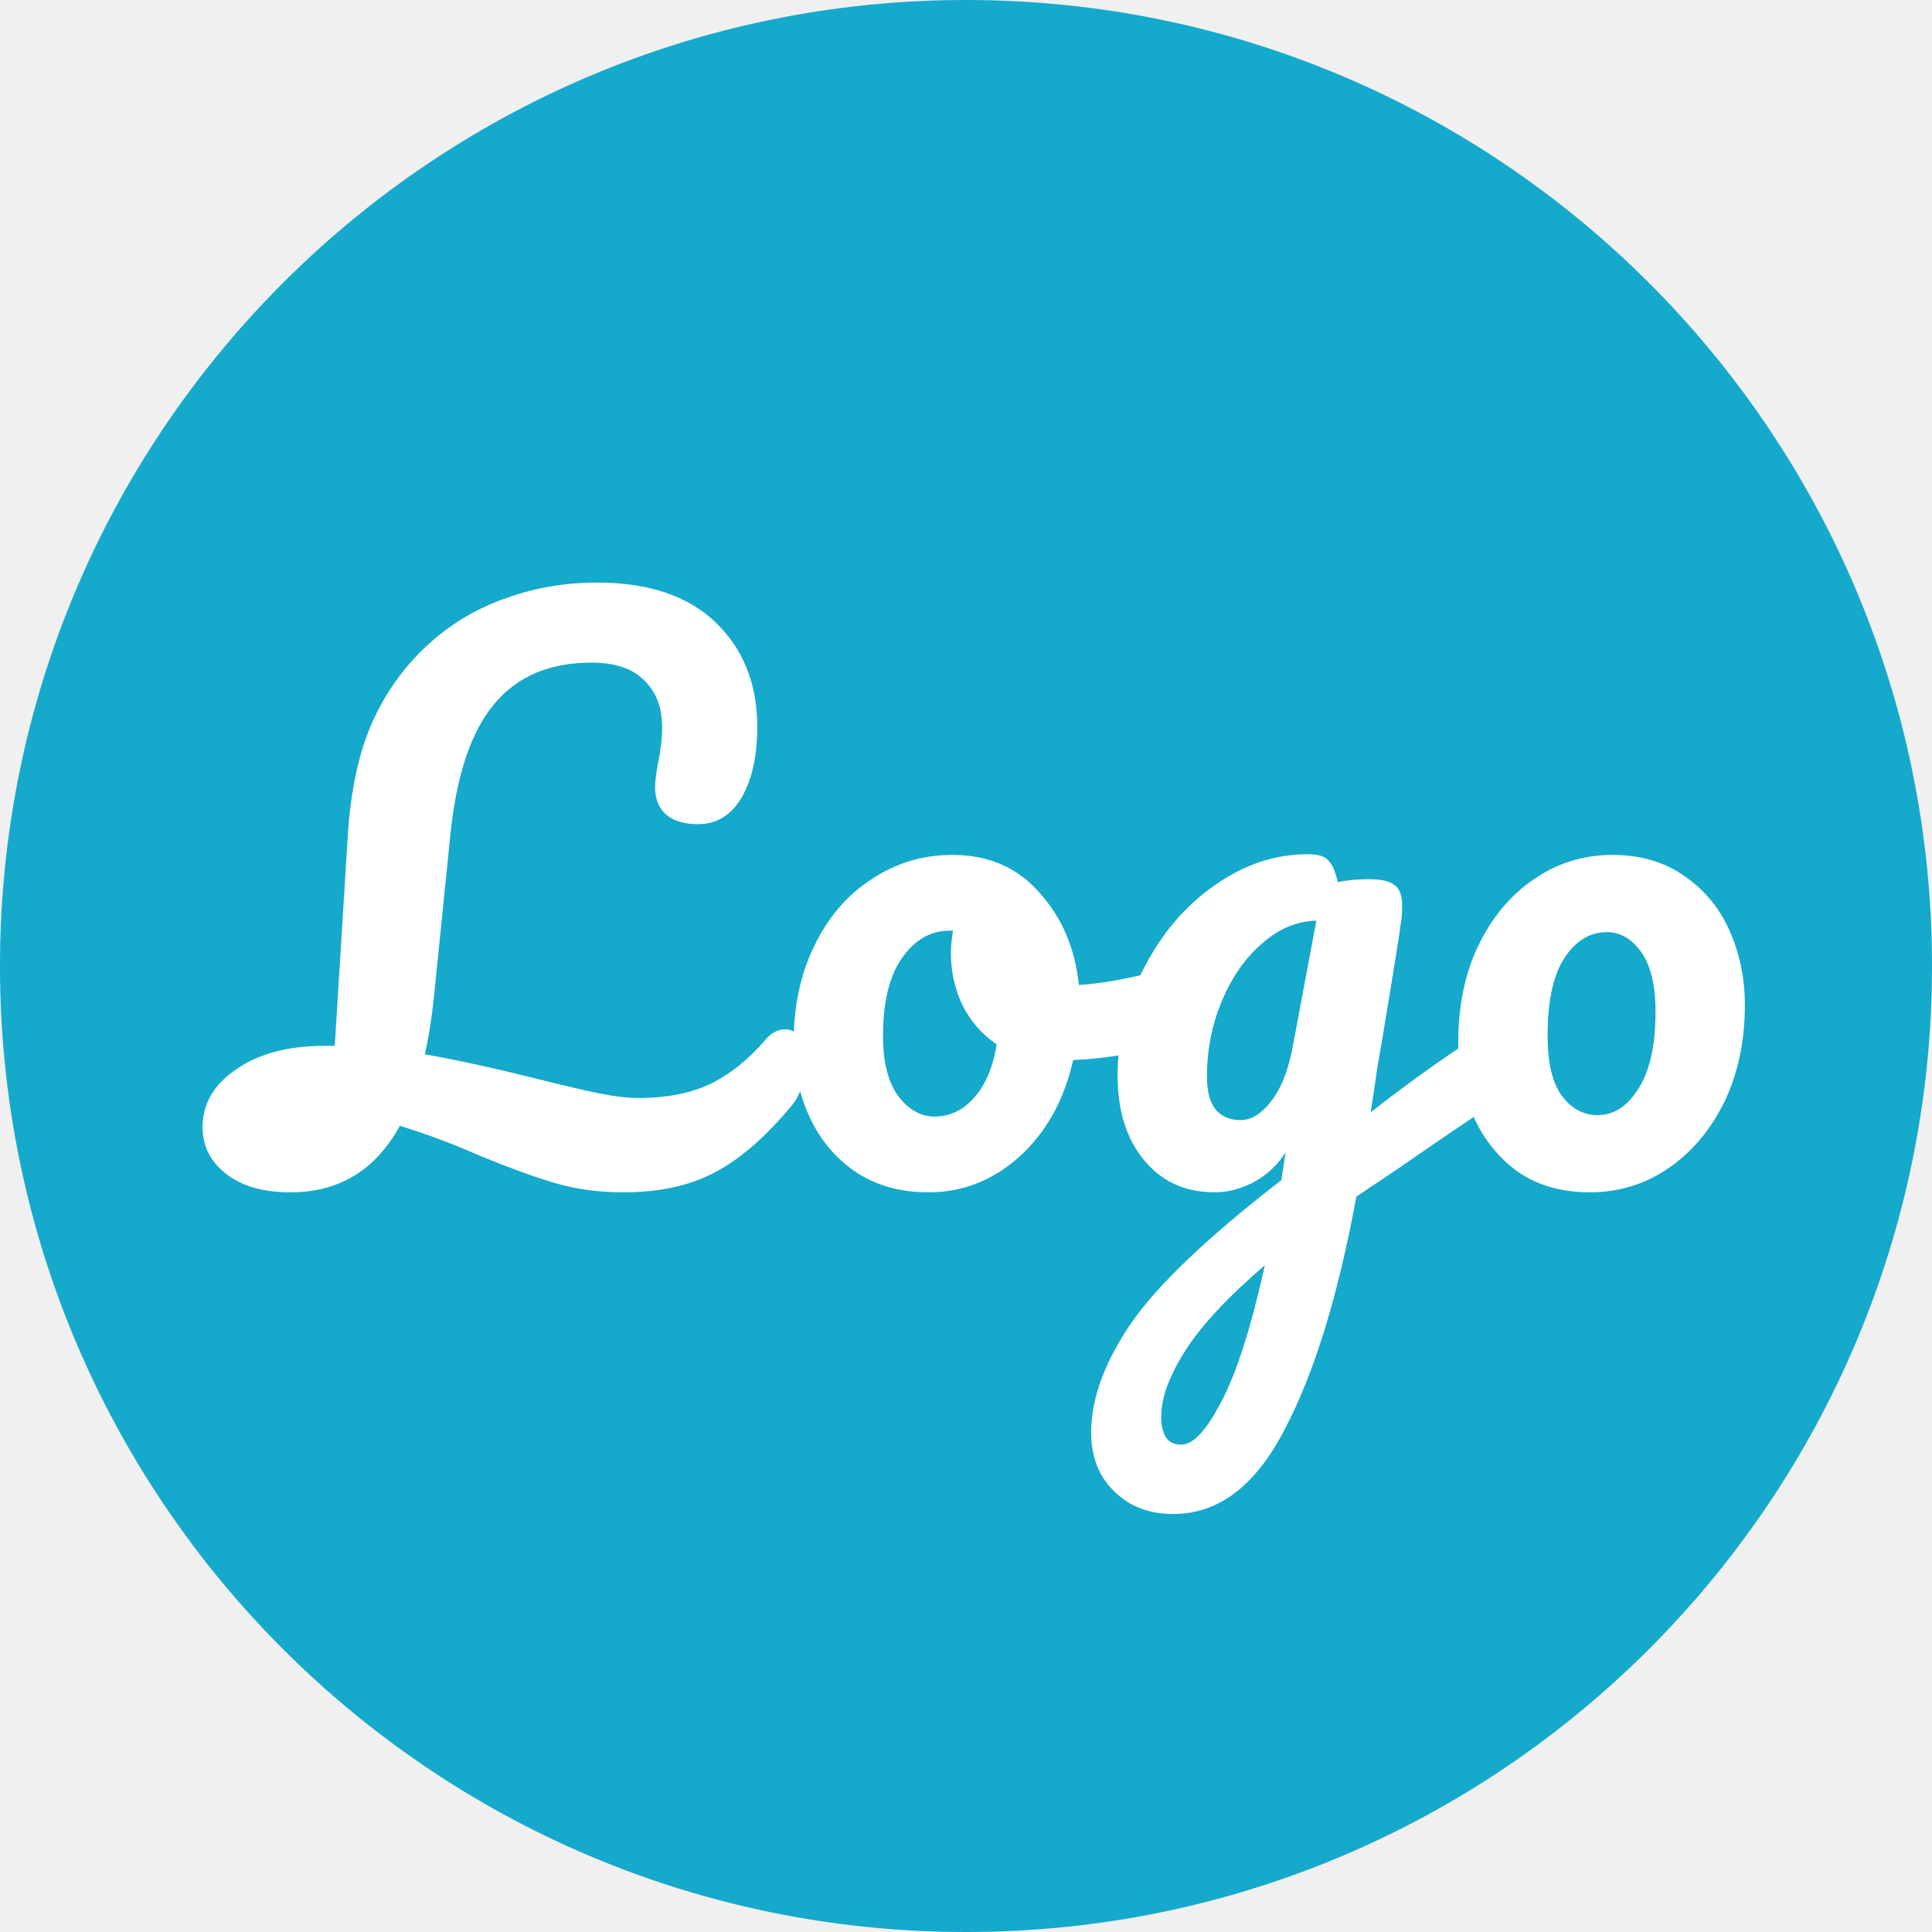
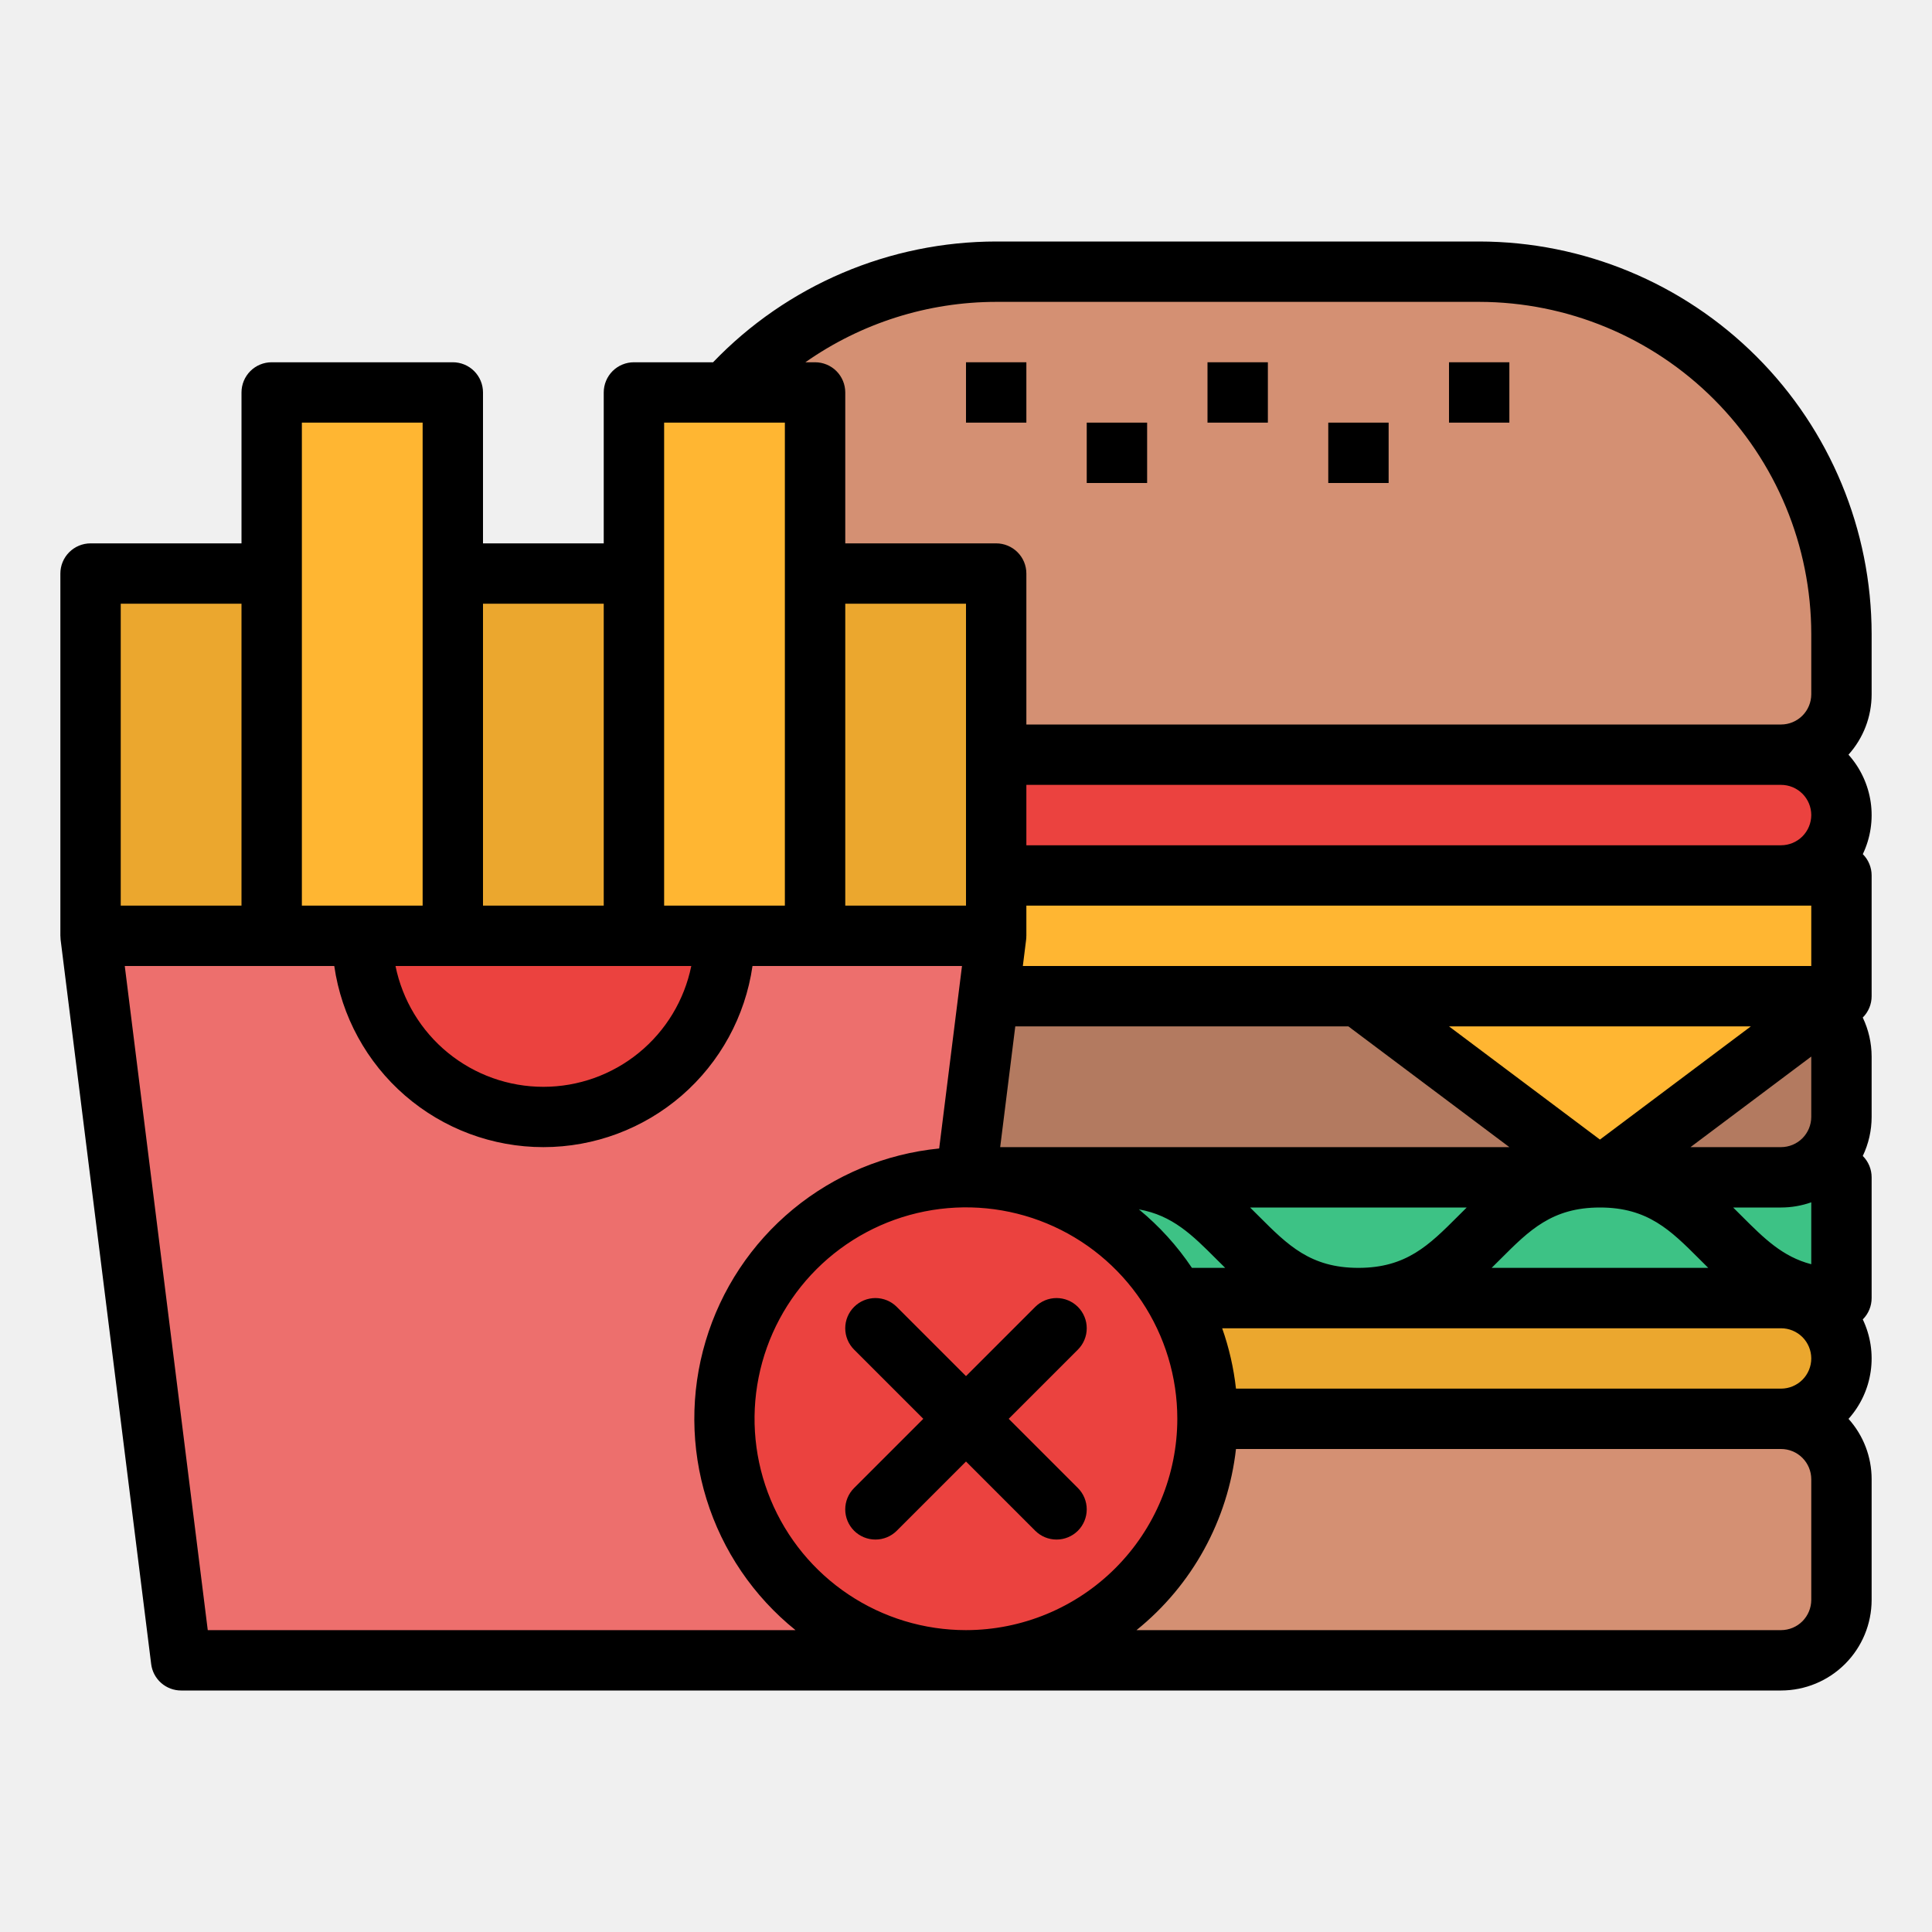
- <svg xmlns="http://www.w3.org/2000/svg" width="68" height="68" viewBox="0 0 68 68" fill="none">
-   <circle cx="34" cy="34" r="34" fill="#15A9CB" />
-   <path d="M27.634 36.229C27.852 36.229 28.02 36.33 28.137 36.531C28.271 36.732 28.338 37.009 28.338 37.361C28.338 38.016 28.179 38.535 27.86 38.921C26.921 40.045 26.007 40.833 25.118 41.286C24.246 41.739 23.189 41.966 21.948 41.966C21.076 41.966 20.271 41.857 19.532 41.639C18.794 41.42 17.897 41.093 16.84 40.657C15.884 40.238 14.962 39.894 14.073 39.626C13.217 41.186 11.934 41.966 10.223 41.966C9.284 41.966 8.538 41.756 7.984 41.337C7.414 40.901 7.129 40.347 7.129 39.676C7.129 38.854 7.523 38.175 8.311 37.638C9.1 37.084 10.148 36.808 11.456 36.808H11.783L12.236 29.486C12.337 27.809 12.639 26.425 13.142 25.335C13.645 24.245 14.341 23.314 15.23 22.542C16.002 21.871 16.882 21.368 17.872 21.032C18.862 20.68 19.91 20.504 21.017 20.504C22.828 20.504 24.221 20.974 25.194 21.913C26.166 22.852 26.653 24.077 26.653 25.586C26.653 26.61 26.468 27.44 26.099 28.077C25.73 28.698 25.219 29.008 24.564 29.008C24.095 29.008 23.726 28.899 23.457 28.681C23.189 28.446 23.055 28.119 23.055 27.7C23.055 27.549 23.088 27.272 23.156 26.87C23.256 26.4 23.306 25.981 23.306 25.612C23.306 24.907 23.097 24.354 22.677 23.951C22.275 23.532 21.654 23.322 20.816 23.322C19.34 23.322 18.199 23.808 17.394 24.781C16.589 25.737 16.077 27.247 15.859 29.31L15.28 35.021C15.197 35.827 15.088 36.523 14.953 37.11C16.027 37.294 17.369 37.588 18.979 37.99C19.918 38.225 20.64 38.393 21.143 38.493C21.646 38.594 22.09 38.645 22.476 38.645C23.449 38.645 24.279 38.485 24.967 38.166C25.672 37.831 26.334 37.303 26.955 36.581C27.156 36.346 27.383 36.229 27.634 36.229ZM41.143 34.116C41.361 34.116 41.529 34.225 41.646 34.443C41.764 34.661 41.822 34.938 41.822 35.273C41.822 36.078 41.579 36.556 41.093 36.707C40.087 37.059 38.979 37.261 37.772 37.311C37.453 38.72 36.824 39.852 35.885 40.708C34.946 41.546 33.88 41.966 32.689 41.966C31.683 41.966 30.819 41.722 30.098 41.236C29.393 40.749 28.857 40.104 28.488 39.299C28.119 38.493 27.934 37.621 27.934 36.682C27.934 35.407 28.177 34.275 28.664 33.285C29.15 32.279 29.821 31.499 30.677 30.945C31.532 30.375 32.48 30.09 33.52 30.09C34.794 30.09 35.818 30.535 36.589 31.424C37.378 32.296 37.839 33.378 37.973 34.669C38.761 34.619 39.701 34.451 40.791 34.166C40.925 34.132 41.043 34.116 41.143 34.116ZM32.891 39.299C33.428 39.299 33.889 39.081 34.275 38.645C34.677 38.208 34.946 37.579 35.08 36.758C34.56 36.405 34.157 35.944 33.872 35.374C33.604 34.803 33.469 34.2 33.469 33.562C33.469 33.294 33.495 33.025 33.545 32.757H33.419C32.748 32.757 32.186 33.084 31.733 33.738C31.297 34.376 31.079 35.281 31.079 36.456C31.079 37.378 31.255 38.083 31.608 38.569C31.977 39.055 32.404 39.299 32.891 39.299ZM52.545 36.279C52.763 36.279 52.931 36.388 53.048 36.606C53.182 36.808 53.249 37.068 53.249 37.386C53.249 37.772 53.191 38.074 53.073 38.292C52.956 38.51 52.772 38.703 52.52 38.871C51.077 39.844 50.021 40.565 49.35 41.035L47.739 42.117C47.102 45.589 46.263 48.314 45.224 50.294C44.2 52.29 42.892 53.288 41.298 53.288C40.443 53.288 39.747 53.019 39.21 52.483C38.673 51.962 38.405 51.275 38.405 50.419C38.405 49.228 38.875 47.945 39.814 46.57C40.753 45.211 42.515 43.534 45.098 41.538L45.249 40.557C44.964 41.01 44.586 41.362 44.116 41.613C43.663 41.848 43.211 41.966 42.758 41.966C41.718 41.966 40.888 41.588 40.267 40.833C39.646 40.079 39.336 39.089 39.336 37.864C39.336 36.523 39.646 35.256 40.267 34.065C40.888 32.858 41.709 31.893 42.733 31.172C43.773 30.434 44.871 30.065 46.029 30.065C46.398 30.065 46.641 30.14 46.758 30.291C46.892 30.425 47.001 30.677 47.085 31.046C47.404 30.979 47.773 30.945 48.192 30.945C48.612 30.945 48.905 31.013 49.073 31.147C49.257 31.264 49.35 31.507 49.35 31.876C49.35 32.078 49.341 32.237 49.325 32.355C49.257 32.874 49.048 34.191 48.696 36.305C48.628 36.707 48.553 37.152 48.469 37.638C48.402 38.108 48.327 38.611 48.243 39.148C49.534 38.141 50.775 37.252 51.966 36.481C52.184 36.346 52.377 36.279 52.545 36.279ZM43.663 39.424C44.049 39.424 44.418 39.19 44.771 38.72C45.123 38.25 45.374 37.579 45.525 36.707L46.331 32.405C45.643 32.422 45.005 32.69 44.418 33.21C43.831 33.713 43.362 34.384 43.009 35.223C42.657 36.061 42.481 36.95 42.481 37.89C42.481 38.41 42.582 38.795 42.783 39.047C43.001 39.299 43.294 39.424 43.663 39.424ZM41.575 50.847C41.995 50.847 42.464 50.344 42.984 49.337C43.521 48.331 44.032 46.729 44.519 44.532C43.227 45.639 42.297 46.637 41.726 47.526C41.156 48.415 40.871 49.195 40.871 49.866C40.871 50.151 40.921 50.386 41.022 50.57C41.139 50.755 41.324 50.847 41.575 50.847ZM55.955 41.966C54.965 41.966 54.118 41.722 53.413 41.236C52.726 40.733 52.206 40.079 51.853 39.273C51.501 38.468 51.325 37.605 51.325 36.682C51.325 35.407 51.56 34.275 52.03 33.285C52.516 32.279 53.17 31.499 53.992 30.945C54.814 30.375 55.736 30.09 56.76 30.09C57.749 30.09 58.596 30.342 59.301 30.845C60.005 31.331 60.534 31.977 60.886 32.782C61.238 33.587 61.414 34.451 61.414 35.374C61.414 36.648 61.171 37.789 60.685 38.795C60.198 39.785 59.536 40.565 58.697 41.135C57.875 41.689 56.961 41.966 55.955 41.966ZM56.231 39.248C56.802 39.248 57.28 38.938 57.666 38.317C58.068 37.697 58.269 36.791 58.269 35.6C58.269 34.678 58.102 33.981 57.766 33.512C57.431 33.042 57.028 32.807 56.558 32.807C55.955 32.807 55.451 33.118 55.049 33.738C54.663 34.342 54.47 35.248 54.47 36.456C54.47 37.412 54.638 38.116 54.973 38.569C55.309 39.022 55.728 39.248 56.231 39.248Z" fill="white" />
+ <svg xmlns="http://www.w3.org/2000/svg" width="69" height="69" viewBox="0 0 69 69" fill="none">
+   <path d="M22.641 42.047H65.766V46.359H22.641V42.047Z" fill="#3DC285" />
+   <path d="M35.578 9.703H52.828C56.259 9.703 59.55 11.066 61.976 13.492C64.403 15.919 65.766 19.209 65.766 22.641V24.797C65.766 25.369 65.538 25.917 65.134 26.322C64.73 26.726 64.181 26.953 63.609 26.953H24.797C24.225 26.953 23.677 26.726 23.272 26.322C22.868 25.917 22.641 25.369 22.641 24.797V22.641C22.641 19.209 24.004 15.919 26.43 13.492C28.856 11.066 32.147 9.703 35.578 9.703Z" fill="#D49073" />
+   <path d="M24.797 59.297H63.609C64.8 59.297 65.766 58.331 65.766 57.141V52.828C65.766 51.637 64.8 50.672 63.609 50.672H24.797C23.606 50.672 22.641 51.637 22.641 52.828V57.141C22.641 58.331 23.606 59.297 24.797 59.297Z" fill="#D49073" />
+   <path d="M24.797 42.047H63.609C64.8 42.047 65.766 41.081 65.766 39.891V37.734C65.766 36.544 64.8 35.578 63.609 35.578H24.797C23.606 35.578 22.641 36.544 22.641 37.734V39.891C22.641 41.081 23.606 42.047 24.797 42.047Z" fill="#B37A60" />
+   <path d="M24.797 26.953H63.609C64.181 26.953 64.73 27.18 65.134 27.585C65.538 27.989 65.766 28.538 65.766 29.109C65.766 29.681 65.538 30.23 65.134 30.634C64.73 31.038 64.181 31.266 63.609 31.266H24.797C24.225 31.266 23.677 31.038 23.272 30.634C22.868 30.23 22.641 29.681 22.641 29.109C22.641 28.538 22.868 27.989 23.272 27.585C23.677 27.18 24.225 26.953 24.797 26.953Z" fill="#EB423F" />
+   <path d="M24.797 46.359H63.609C64.181 46.359 64.73 46.587 65.134 46.991C65.538 47.395 65.766 47.944 65.766 48.516C65.766 49.087 65.538 49.636 65.134 50.04C64.73 50.445 64.181 50.672 63.609 50.672H24.797C24.225 50.672 23.677 50.445 23.272 50.04C22.868 49.636 22.641 49.087 22.641 48.516C22.641 47.944 22.868 47.395 23.272 46.991C23.677 46.587 24.225 46.359 24.797 46.359Z" fill="#EBA72E" />
+   <path d="M22.641 31.266H65.766V35.578H22.641V31.266Z" fill="#FFB632" />
+   <path d="M65.766 35.578H48.516L57.141 42.047L65.766 35.578Z" fill="#FFB632" />
+   <path d="M3.234 20.484H9.703V33.422H3.234V20.484Z" fill="#EBA72E" />
+   <path d="M9.703 14.016H16.172V33.422H9.703V14.016Z" fill="#FFB632" />
+   <path d="M22.641 14.016H29.109V33.422H22.641V14.016Z" fill="#FFB632" />
+   <path d="M16.172 20.484H22.641V33.422H16.172V20.484Z" fill="#EBA72E" />
+   <path d="M29.109 20.484H35.578V33.422H29.109V20.484Z" fill="#EBA72E" />
+   <path d="M32.344 59.297H6.469L3.234 33.422H35.578L32.344 59.297Z" fill="#ED6F6D" />
+   <path d="M25.875 33.422C25.875 35.138 25.194 36.783 23.98 37.996C22.767 39.209 21.122 39.891 19.406 39.891C17.691 39.891 16.045 39.209 14.832 37.996C13.619 36.783 12.938 35.138 12.938 33.422H25.875Z" fill="#EB423F" />
+   <path d="M34.5 59.297C39.264 59.297 43.125 55.435 43.125 50.672C43.125 45.908 39.264 42.047 34.5 42.047C29.736 42.047 25.875 45.908 25.875 50.672C25.875 55.435 29.736 59.297 34.5 59.297Z" fill="#EB423F" />
+   <path d="M52.828 8.625H35.578C33.689 8.627 31.82 9.009 30.083 9.75C28.345 10.491 26.775 11.575 25.467 12.938H22.641C22.355 12.938 22.081 13.051 21.878 13.253C21.676 13.456 21.562 13.73 21.562 14.016V19.406H17.25V14.016C17.25 13.73 17.136 13.456 16.934 13.253C16.732 13.051 16.458 12.938 16.172 12.938H9.703C9.417 12.938 9.143 13.051 8.941 13.253C8.739 13.456 8.625 13.73 8.625 14.016V19.406H3.234C2.948 19.406 2.674 19.52 2.472 19.722C2.27 19.924 2.156 20.198 2.156 20.484V33.422H2.157C2.157 33.467 2.159 33.511 2.164 33.556L5.399 59.431C5.431 59.691 5.558 59.931 5.755 60.105C5.952 60.279 6.206 60.375 6.469 60.375H63.609C64.467 60.374 65.289 60.033 65.895 59.427C66.502 58.82 66.843 57.998 66.844 57.141V52.828C66.844 52.033 66.551 51.266 66.019 50.674C66.445 50.198 66.721 49.607 66.811 48.975C66.902 48.343 66.803 47.698 66.528 47.122C66.628 47.022 66.708 46.903 66.762 46.772C66.816 46.641 66.844 46.501 66.844 46.359V42.047C66.844 41.905 66.816 41.765 66.762 41.634C66.708 41.503 66.628 41.384 66.528 41.284C66.736 40.849 66.844 40.373 66.844 39.891V37.734C66.843 37.252 66.735 36.776 66.527 36.341C66.628 36.241 66.707 36.122 66.762 35.991C66.816 35.86 66.844 35.72 66.844 35.578V31.266C66.844 31.124 66.816 30.984 66.762 30.854C66.708 30.723 66.629 30.605 66.529 30.505C66.804 29.928 66.902 29.283 66.811 28.651C66.719 28.019 66.443 27.428 66.017 26.953C66.55 26.361 66.844 25.593 66.844 24.797V22.641C66.84 18.925 65.362 15.362 62.734 12.735C60.106 10.107 56.544 8.629 52.828 8.625ZM28.031 15.094V32.344H23.719V15.094H28.031ZM30.188 21.562H34.5V32.344H30.188V21.562ZM36.656 28.031H63.609C63.895 28.031 64.169 28.145 64.372 28.347C64.574 28.549 64.688 28.823 64.688 29.109C64.688 29.395 64.574 29.669 64.372 29.872C64.169 30.074 63.895 30.188 63.609 30.188H36.656V28.031ZM44.142 49.594C44.06 48.859 43.895 48.135 43.649 47.438H63.609C63.895 47.438 64.169 47.551 64.372 47.753C64.574 47.956 64.688 48.23 64.688 48.516C64.688 48.802 64.574 49.076 64.372 49.278C64.169 49.48 63.895 49.594 63.609 49.594H44.142ZM34.5 58.219C33.007 58.219 31.547 57.777 30.305 56.947C29.063 56.118 28.095 54.939 27.523 53.559C26.951 52.18 26.802 50.662 27.093 49.197C27.384 47.732 28.103 46.387 29.159 45.331C30.215 44.275 31.561 43.556 33.025 43.265C34.49 42.974 36.008 43.123 37.388 43.695C38.767 44.267 39.946 45.235 40.776 46.477C41.605 47.719 42.047 49.178 42.047 50.672C42.045 52.673 41.249 54.591 39.834 56.006C38.419 57.421 36.501 58.217 34.5 58.219ZM36.26 36.656H48.156L53.906 40.969H35.721L36.26 36.656ZM60.691 44.965C60.794 45.069 60.9 45.175 61.009 45.281H53.273C53.382 45.175 53.488 45.069 53.591 44.965C54.619 43.937 55.431 43.125 57.141 43.125C58.85 43.125 59.663 43.937 60.691 44.965ZM42.569 45.281C42.043 44.496 41.405 43.793 40.675 43.192C41.875 43.405 42.583 44.109 43.439 44.966C43.543 45.069 43.648 45.175 43.757 45.281L42.569 45.281ZM44.964 43.441C44.861 43.337 44.755 43.232 44.646 43.125H52.383C52.275 43.232 52.169 43.337 52.066 43.441C51.037 44.469 50.225 45.281 48.514 45.281C46.804 45.281 45.992 44.469 44.964 43.441ZM51.75 36.656H62.531L57.141 40.699L51.75 36.656ZM64.688 45.151C63.66 44.883 63 44.225 62.215 43.441C62.112 43.337 62.007 43.232 61.898 43.125H63.609C63.977 43.125 64.341 43.062 64.688 42.94V45.151ZM63.609 40.969H60.375L64.688 37.734V39.891C64.687 40.176 64.573 40.45 64.371 40.653C64.169 40.855 63.895 40.968 63.609 40.969ZM64.688 32.344V34.5H36.53L36.648 33.556C36.653 33.511 36.656 33.467 36.655 33.422H36.656V32.344H64.688ZM24.689 34.5C24.441 35.718 23.78 36.813 22.817 37.599C21.855 38.385 20.65 38.815 19.407 38.815C18.164 38.815 16.959 38.385 15.997 37.599C15.034 36.813 14.373 35.718 14.125 34.5H24.689ZM21.562 21.562V32.344H17.25V21.562H21.562ZM15.094 15.094V32.344H10.781V15.094H15.094ZM8.625 21.562V32.344H4.312V21.562H8.625ZM7.42 58.219L4.456 34.5H11.938C12.197 36.296 13.094 37.939 14.466 39.127C15.838 40.315 17.591 40.969 19.406 40.969C21.221 40.969 22.975 40.315 24.347 39.127C25.718 37.939 26.616 36.296 26.875 34.5H34.357L33.542 41.017C31.626 41.206 29.81 41.961 28.324 43.186C26.839 44.411 25.752 46.05 25.202 47.895C24.651 49.74 24.663 51.707 25.234 53.545C25.805 55.384 26.911 57.011 28.411 58.219H7.42ZM64.688 57.141C64.687 57.426 64.573 57.7 64.371 57.903C64.169 58.105 63.895 58.218 63.609 58.219H40.589C42.58 56.615 43.856 54.29 44.142 51.75H63.609C63.895 51.75 64.169 51.864 64.371 52.066C64.573 52.268 64.687 52.542 64.688 52.828V57.141ZM64.688 24.797C64.687 25.083 64.573 25.357 64.371 25.559C64.169 25.761 63.895 25.875 63.609 25.875H36.656V20.484C36.656 20.198 36.543 19.924 36.34 19.722C36.138 19.52 35.864 19.406 35.578 19.406H30.188V14.016C30.188 13.73 30.074 13.456 29.872 13.253C29.669 13.051 29.395 12.938 29.109 12.938H28.764C30.76 11.536 33.139 10.783 35.578 10.781H52.828C55.972 10.785 58.987 12.035 61.21 14.259C63.433 16.482 64.684 19.496 64.688 22.641V24.797Z" fill="black" />
+   <path d="M34.5 12.938H36.656V15.094H34.5V12.938Z" fill="black" />
+   <path d="M38.812 15.094H40.969V17.25H38.812V15.094Z" fill="black" />
+   <path d="M43.125 12.938H45.281V15.094H43.125V12.938Z" fill="black" />
+   <path d="M47.438 15.094H49.594V17.25H47.438V15.094Z" fill="black" />
+   <path d="M51.75 12.938H53.906V15.094H51.75V12.938Z" fill="black" />
+   <path d="M38.497 46.675C38.397 46.575 38.278 46.496 38.147 46.441C38.016 46.387 37.876 46.359 37.734 46.359C37.593 46.359 37.453 46.387 37.322 46.441C37.191 46.496 37.072 46.575 36.972 46.675L34.5 49.147L32.028 46.675C31.826 46.473 31.552 46.359 31.266 46.359C30.98 46.359 30.705 46.473 30.503 46.675C30.301 46.877 30.187 47.151 30.187 47.438C30.187 47.723 30.301 47.998 30.503 48.2L32.975 50.672L30.503 53.144C30.301 53.346 30.187 53.62 30.187 53.906C30.187 54.192 30.301 54.466 30.503 54.669C30.705 54.871 30.98 54.984 31.266 54.984C31.552 54.984 31.826 54.871 32.028 54.669L34.5 52.197L36.972 54.669C37.174 54.871 37.448 54.984 37.734 54.984C38.02 54.984 38.294 54.871 38.497 54.669C38.699 54.466 38.812 54.192 38.812 53.906C38.812 53.62 38.699 53.346 38.497 53.144L36.025 50.672L38.497 48.2C38.597 48.1 38.676 47.981 38.73 47.85C38.785 47.719 38.812 47.579 38.812 47.438C38.812 47.296 38.785 47.156 38.73 47.025C38.676 46.894 38.597 46.775 38.497 46.675Z" fill="black" />
</svg>
